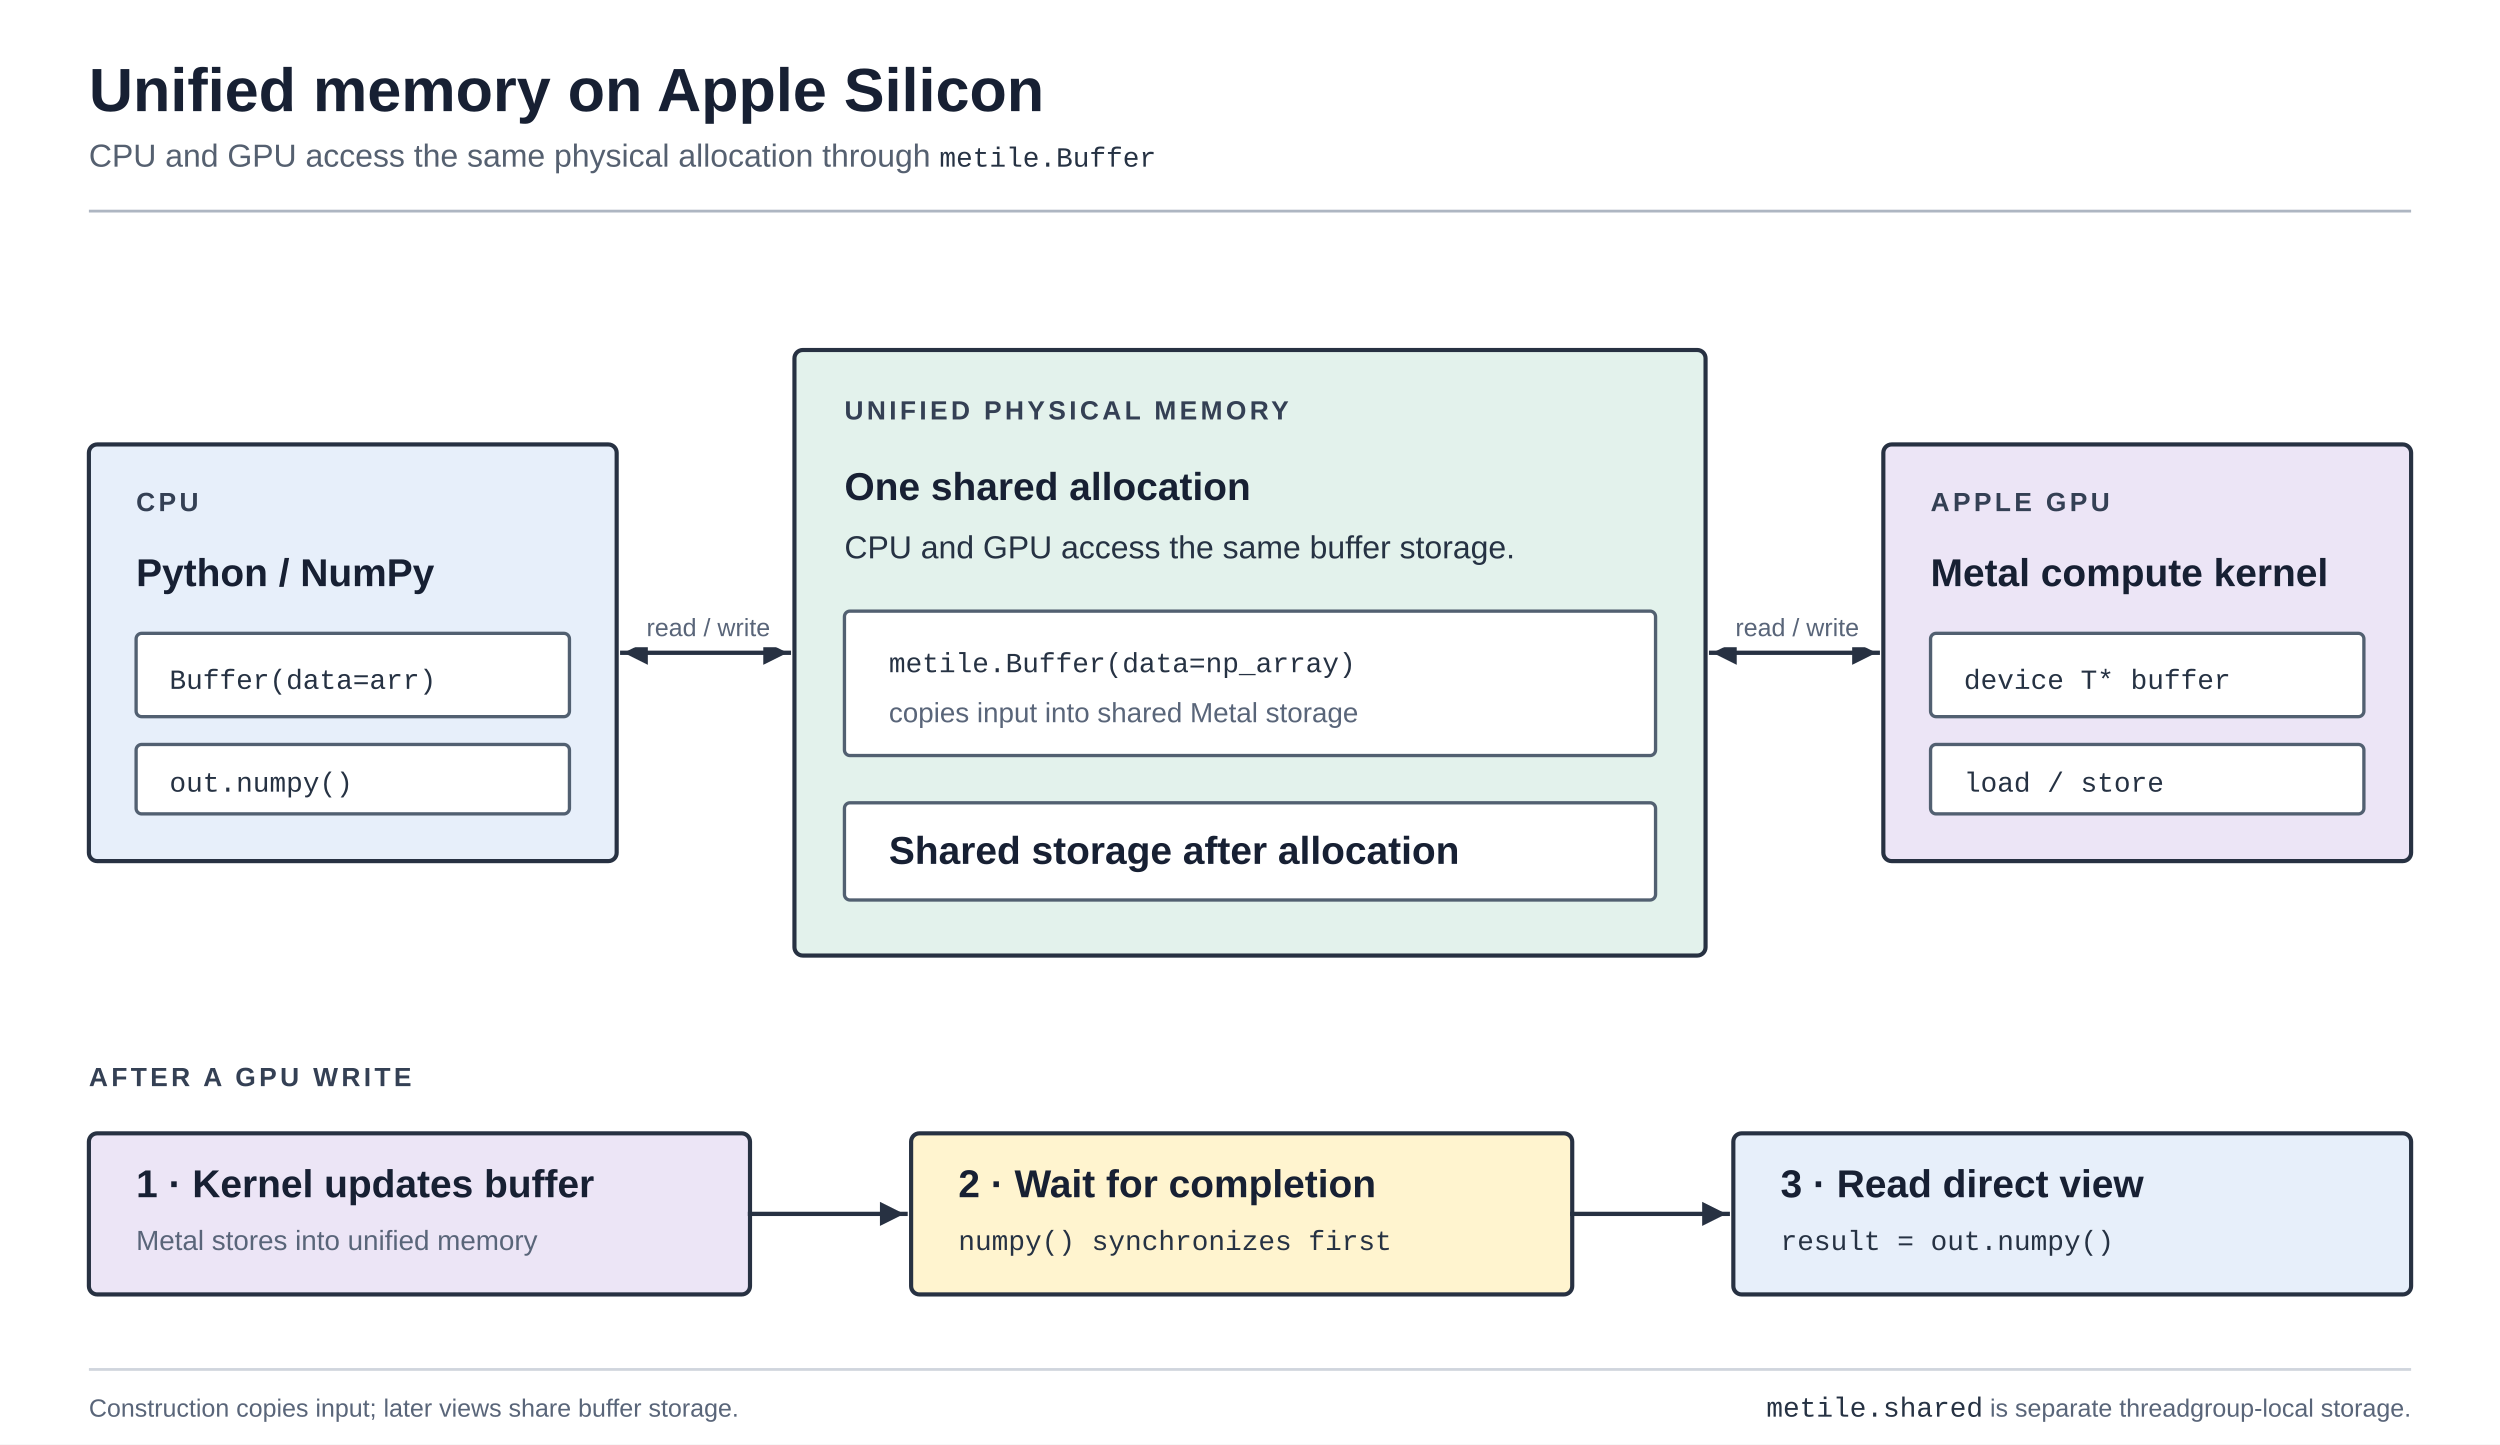
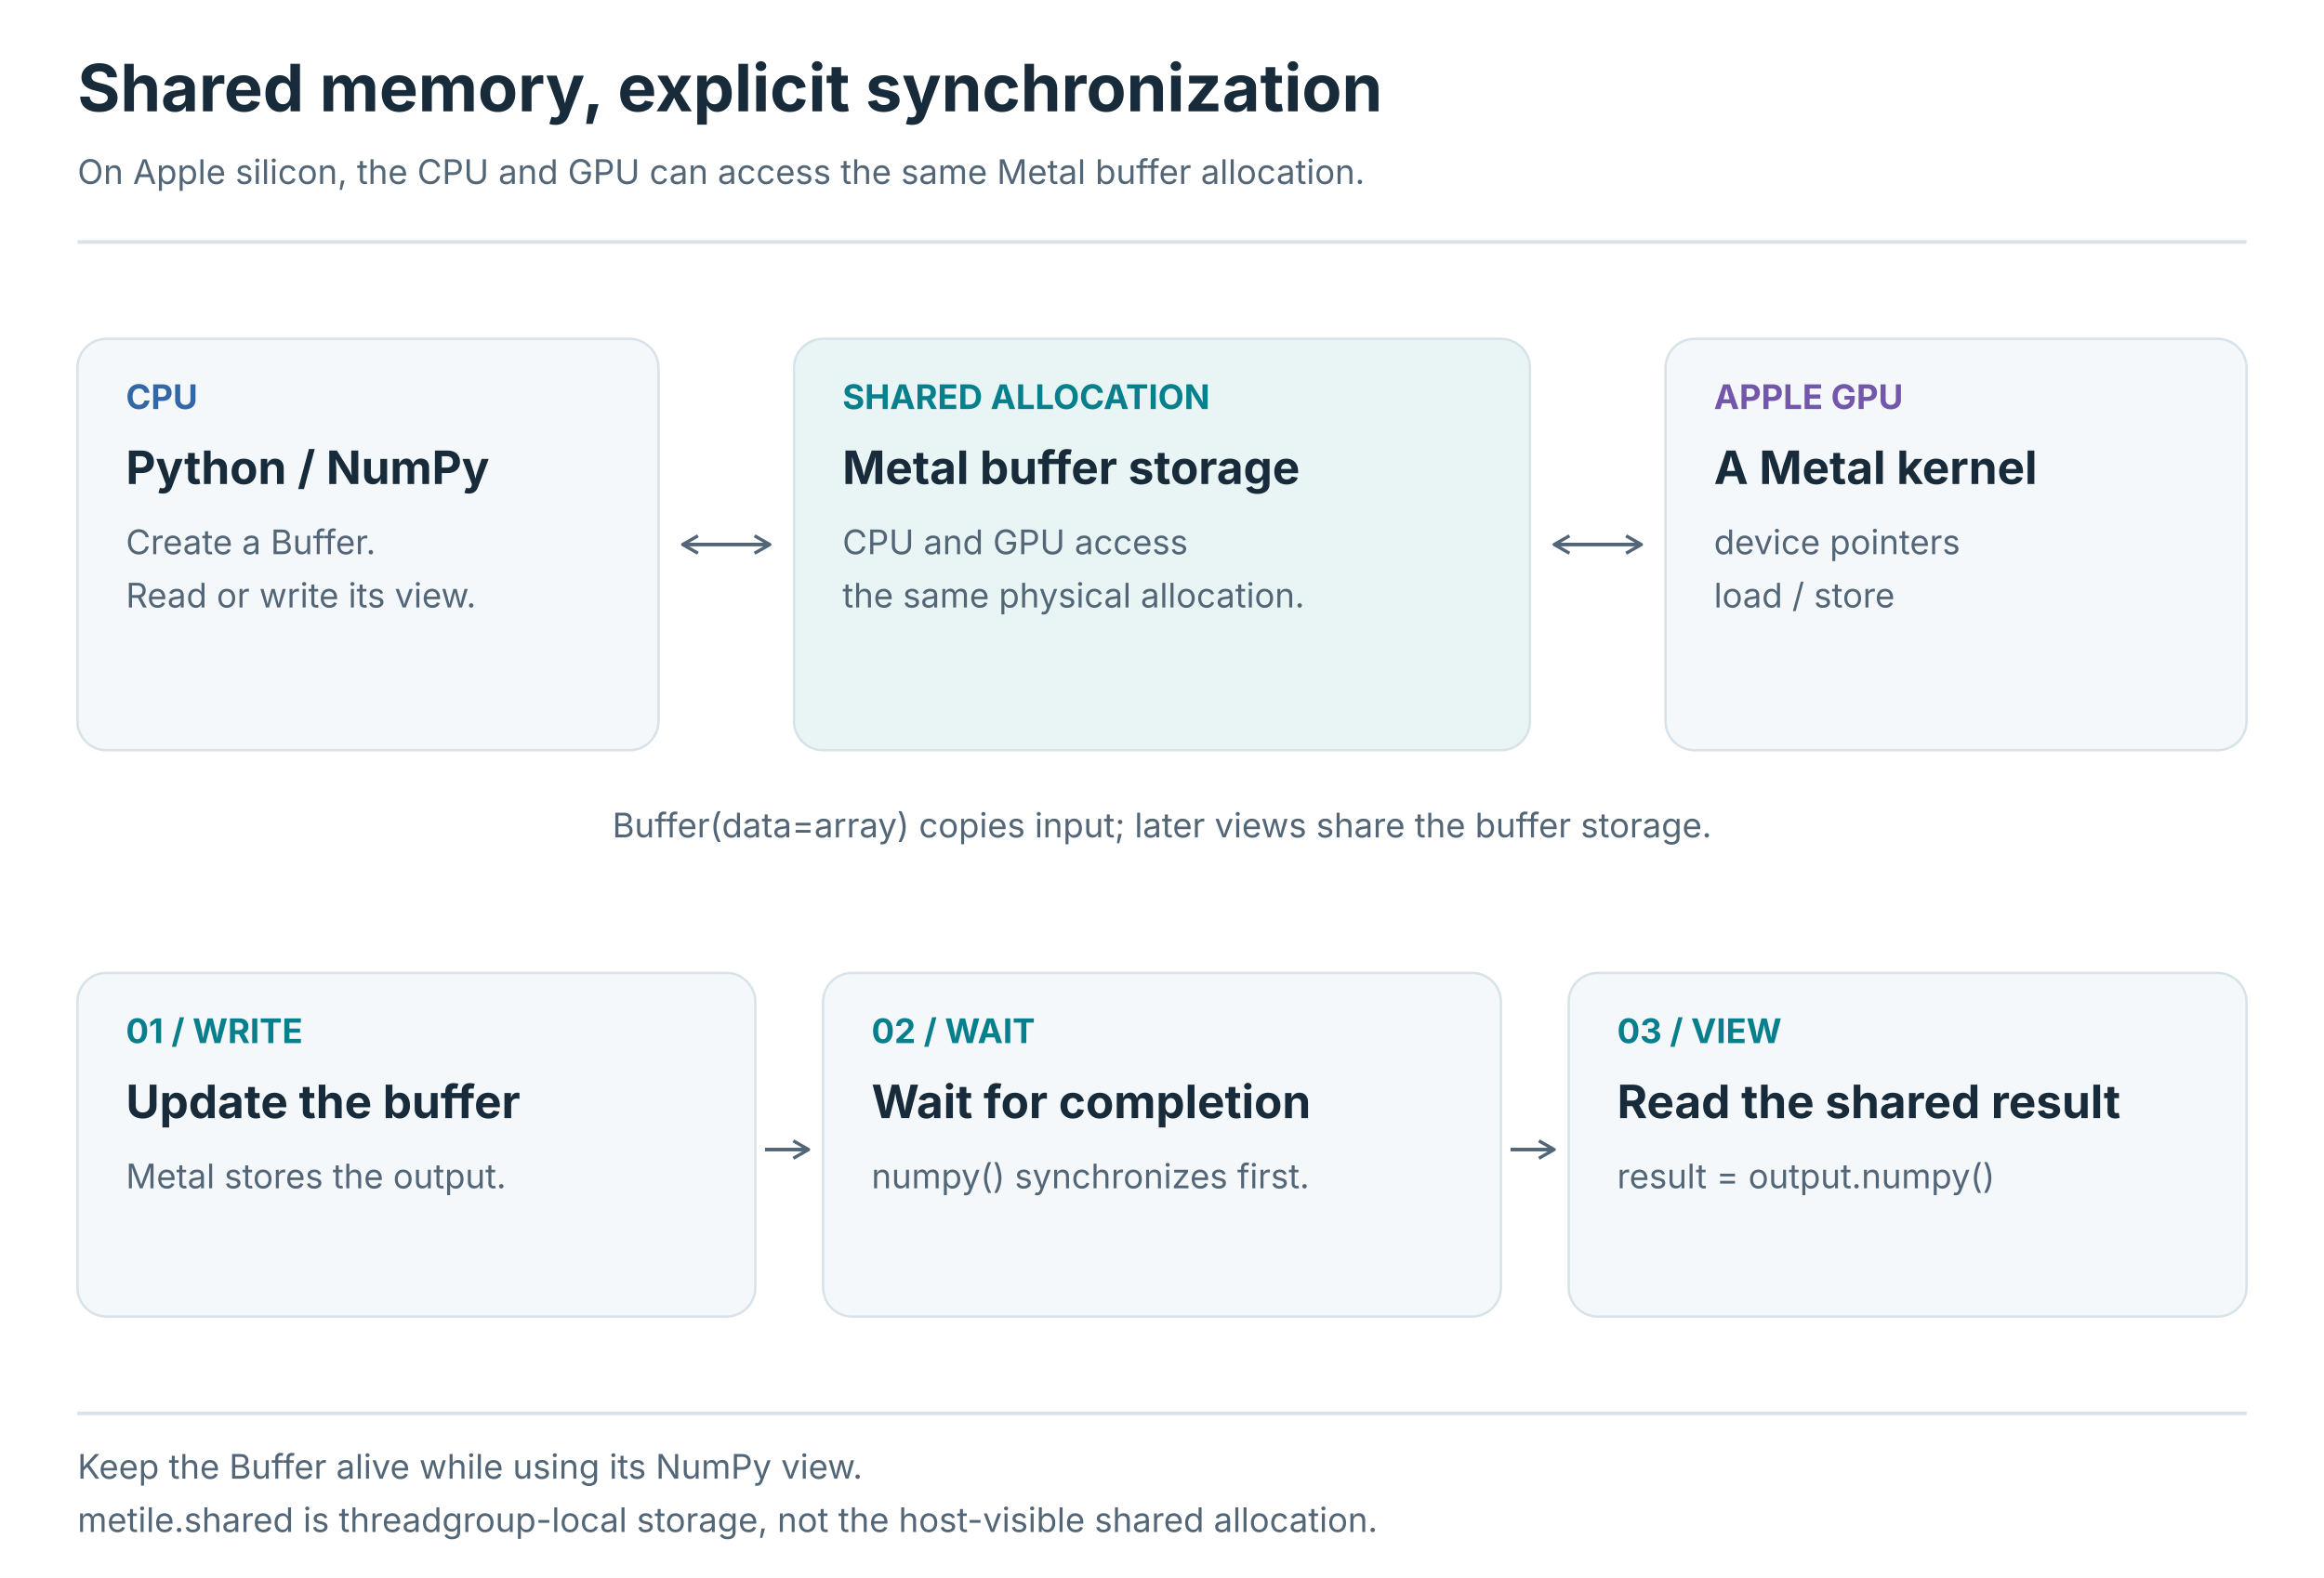
- <svg xmlns="http://www.w3.org/2000/svg" viewBox="0 0 900 520" role="img" aria-labelledby="title description" font-family="Arial, Helvetica, sans-serif">
+ <svg xmlns="http://www.w3.org/2000/svg" viewBox="0 0 960 652" role="img" aria-labelledby="title description" font-family="Inter, DejaVu Sans, Arial, sans-serif">
  <defs>
-     <marker id="arrow" viewBox="0 0 10 10" refX="8.5" refY="5" markerWidth="7" markerHeight="7" orient="auto-start-reverse">
-       <path d="M0 1L8 5L0 9Z" fill="#273142" />
+     <marker id="arrow" viewBox="0 0 10 10" refX="8" refY="5" markerWidth="6" markerHeight="6" orient="auto-start-reverse">
+       <path d="M1 1L8 5L1 9" fill="none" stroke="#536677" stroke-width="1.5" stroke-linejoin="round" />
    </marker>
-     <style>
-       .box { stroke: #273142; stroke-width: 1.5; }
-       .inner { fill: #ffffff; stroke: #526071; stroke-width: 1.2; }
-       .edge { fill: none; stroke: #273142; stroke-width: 1.55; stroke-linecap: square; stroke-linejoin: miter; marker-start: url(#arrow); marker-end: url(#arrow); }
-       .flow { fill: none; stroke: #273142; stroke-width: 1.55; stroke-linecap: square; stroke-linejoin: miter; marker-end: url(#arrow); }
-       .title { fill: #172033; font-size: 22px; font-weight: 700; }
-       .subtitle { fill: #556070; font-size: 11.5px; }
-       .label { fill: #172033; font-size: 14px; font-weight: 700; }
-       .body { fill: #263243; font-size: 11.5px; }
-       .small { fill: #596579; font-size: 10px; }
-       .tiny { fill: #596579; font-size: 9px; }
-       .caps { fill: #344054; font-size: 9.5px; font-weight: 700; letter-spacing: 1.2px; }
-       .mono { fill: #263243; font-family: 'SFMono-Regular', Consolas, 'Liberation Mono', monospace; font-size: 10px; }
-     </style>
  </defs>
-   <rect width="900" height="520" fill="#ffffff" />
-   <text x="32" y="40" class="title">Unified memory on Apple Silicon</text>
-   <text x="32" y="60" class="subtitle">CPU and GPU access the same physical allocation through <tspan class="mono">metile.Buffer</tspan>
-   </text>
-   <line x1="32" y1="76" x2="868" y2="76" stroke="#aeb6c2" stroke-width="1" />
-   <rect x="32" y="160" width="190" height="150" rx="3" fill="#e7effa" class="box" />
-   <text x="49" y="184" class="caps">CPU</text>
-   <text x="49" y="211" class="label">Python / NumPy</text>
-   <rect x="49" y="228" width="156" height="30" rx="2" class="inner" />
-   <text x="61" y="248" class="mono">Buffer(data=arr)</text>
-   <rect x="49" y="268" width="156" height="25" rx="2" class="inner" />
-   <text x="61" y="285" class="mono">out.numpy()</text>
-   <rect x="286" y="126" width="328" height="218" rx="3" fill="#e3f2ec" class="box" />
-   <text x="304" y="151" class="caps">UNIFIED PHYSICAL MEMORY</text>
-   <text x="304" y="180" class="label">One shared allocation</text>
-   <text x="304" y="201" class="body">CPU and GPU access the same buffer storage.</text>
-   <rect x="304" y="220" width="292" height="52" rx="2" fill="#ffffff" class="inner" />
-   <text x="320" y="242" class="mono">metile.Buffer(data=np_array)</text>
-   <text x="320" y="260" class="small">copies input into shared Metal storage</text>
-   <rect x="304" y="289" width="292" height="35" rx="2" fill="#fff4cf" class="inner" />
-   <text x="320" y="311" class="label">Shared storage after allocation</text>
-   <rect x="678" y="160" width="190" height="150" rx="3" fill="#ece5f6" class="box" />
-   <text x="695" y="184" class="caps">APPLE GPU</text>
-   <text x="695" y="211" class="label">Metal compute kernel</text>
-   <rect x="695" y="228" width="156" height="30" rx="2" class="inner" />
-   <text x="707" y="248" class="mono">device T* buffer</text>
-   <rect x="695" y="268" width="156" height="25" rx="2" class="inner" />
-   <text x="707" y="285" class="mono">load / store</text>
-   <path d="M224 235H284" class="edge" />
-   <rect x="223" y="218" width="62" height="15" fill="#ffffff" />
-   <text x="255" y="229" text-anchor="middle" class="tiny">read / write</text>
-   <path d="M616 235H676" class="edge" />
-   <rect x="615" y="218" width="62" height="15" fill="#ffffff" />
-   <text x="647" y="229" text-anchor="middle" class="tiny">read / write</text>
-   <text x="32" y="391" class="caps">AFTER A GPU WRITE</text>
-   <rect x="32" y="408" width="238" height="58" rx="3" fill="#ece5f6" class="box" />
-   <text x="49" y="431" class="label">1 · Kernel updates buffer</text>
-   <text x="49" y="450" class="small">Metal stores into unified memory</text>
-   <path d="M270 437H326" class="flow" />
-   <rect x="328" y="408" width="238" height="58" rx="3" fill="#fff4cf" class="box" />
-   <text x="345" y="431" class="label">2 · Wait for completion</text>
-   <text x="345" y="450" class="mono">numpy() synchronizes first</text>
-   <path d="M566 437H622" class="flow" />
-   <rect x="624" y="408" width="244" height="58" rx="3" fill="#e7effa" class="box" />
-   <text x="641" y="431" class="label">3 · Read direct view</text>
-   <text x="641" y="450" class="mono">result = out.numpy()</text>
-   <line x1="32" y1="493" x2="868" y2="493" stroke="#d0d5dd" stroke-width="1" />
-   <text x="32" y="510" class="tiny">Construction copies input; later views share buffer storage.</text>
-   <text x="868" y="510" text-anchor="end" class="tiny">
-     <tspan class="mono">metile.shared</tspan> is separate threadgroup-local storage.</text>
+   <rect x="0" y="0" width="960" height="652" rx="0" fill="#ffffff" stroke="none" stroke-width="1" />
+   <text x="32" y="46" font-size="27" font-weight="650" fill="#172b3a" text-anchor="start">Shared memory, explicit synchronization</text>
+   <text x="32" y="76" font-size="14" font-weight="400" fill="#536677" text-anchor="start">On Apple silicon, the CPU and GPU can access the same Metal buffer allocation.</text>
+   <line x1="32" y1="100" x2="928" y2="100" stroke="#d8e3e9" stroke-width="1.5" />
+   <rect x="32" y="140" width="240" height="170" rx="12" fill="#f5f8fb" stroke="#d8e3e9" stroke-width="1" />
+   <text x="52" y="169" font-size="14" font-weight="650" fill="#3267a8" text-anchor="start">CPU</text>
+   <text x="52" y="200" font-size="19" font-weight="650" fill="#172b3a" text-anchor="start">Python / NumPy</text>
+   <text x="52" y="229" font-size="14" font-weight="400" fill="#536677" text-anchor="start">Create a Buffer.</text>
+   <text x="52" y="251" font-size="14" font-weight="400" fill="#536677" text-anchor="start">Read or write its view.</text>
+   <rect x="328" y="140" width="304" height="170" rx="12" fill="#e8f5f4" stroke="#d8e3e9" stroke-width="1" />
+   <text x="348" y="169" font-size="14" font-weight="650" fill="#087f8c" text-anchor="start">SHARED ALLOCATION</text>
+   <text x="348" y="200" font-size="19" font-weight="650" fill="#172b3a" text-anchor="start">Metal buffer storage</text>
+   <text x="348" y="229" font-size="14" font-weight="400" fill="#536677" text-anchor="start">CPU and GPU access</text>
+   <text x="348" y="251" font-size="14" font-weight="400" fill="#536677" text-anchor="start">the same physical allocation.</text>
+   <rect x="688" y="140" width="240" height="170" rx="12" fill="#f5f8fb" stroke="#d8e3e9" stroke-width="1" />
+   <text x="708" y="169" font-size="14" font-weight="650" fill="#7357aa" text-anchor="start">APPLE GPU</text>
+   <text x="708" y="200" font-size="19" font-weight="650" fill="#172b3a" text-anchor="start">A Metal kernel</text>
+   <text x="708" y="229" font-size="14" font-weight="400" fill="#536677" text-anchor="start">device pointers</text>
+   <text x="708" y="251" font-size="14" font-weight="400" fill="#536677" text-anchor="start">load / store</text>
+   <line x1="282" y1="225" x2="318" y2="225" stroke="#536677" stroke-width="1.5" marker-end="url(#arrow)" marker-start="url(#arrow)" />
+   <line x1="642" y1="225" x2="678" y2="225" stroke="#536677" stroke-width="1.5" marker-end="url(#arrow)" marker-start="url(#arrow)" />
+   <text x="480" y="346" font-size="14" font-weight="400" fill="#536677" text-anchor="middle">Buffer(data=array) copies input; later views share the buffer storage.</text>
+   <rect x="32" y="402" width="280" height="142" rx="12" fill="#f5f8fb" stroke="#d8e3e9" stroke-width="1" />
+   <text x="52" y="431" font-size="14" font-weight="650" fill="#087f8c" text-anchor="start">01 / WRITE</text>
+   <text x="52" y="462" font-size="19" font-weight="650" fill="#172b3a" text-anchor="start">Update the buffer</text>
+   <text x="52" y="491" font-size="14" font-weight="400" fill="#536677" text-anchor="start">Metal stores the output.</text>
+   <rect x="340" y="402" width="280" height="142" rx="12" fill="#f5f8fb" stroke="#d8e3e9" stroke-width="1" />
+   <text x="360" y="431" font-size="14" font-weight="650" fill="#087f8c" text-anchor="start">02 / WAIT</text>
+   <text x="360" y="462" font-size="19" font-weight="650" fill="#172b3a" text-anchor="start">Wait for completion</text>
+   <text x="360" y="491" font-size="14" font-weight="400" fill="#536677" text-anchor="start">numpy() synchronizes first.</text>
+   <rect x="648" y="402" width="280" height="142" rx="12" fill="#f5f8fb" stroke="#d8e3e9" stroke-width="1" />
+   <text x="668" y="431" font-size="14" font-weight="650" fill="#087f8c" text-anchor="start">03 / VIEW</text>
+   <text x="668" y="462" font-size="19" font-weight="650" fill="#172b3a" text-anchor="start">Read the shared result</text>
+   <text x="668" y="491" font-size="14" font-weight="400" fill="#536677" text-anchor="start">result = output.numpy()</text>
+   <line x1="316" y1="475" x2="334" y2="475" stroke="#536677" stroke-width="1.5" marker-end="url(#arrow)" />
+   <line x1="624" y1="475" x2="642" y2="475" stroke="#536677" stroke-width="1.5" marker-end="url(#arrow)" />
+   <line x1="32" y1="584" x2="928" y2="584" stroke="#d8e3e9" stroke-width="1.5" />
+   <text x="32" y="611" font-size="14" font-weight="400" fill="#536677" text-anchor="start">Keep the Buffer alive while using its NumPy view.</text>
+   <text x="32" y="633" font-size="14" font-weight="400" fill="#536677" text-anchor="start">metile.shared is threadgroup-local storage, not the host-visible shared allocation.</text>
</svg>
